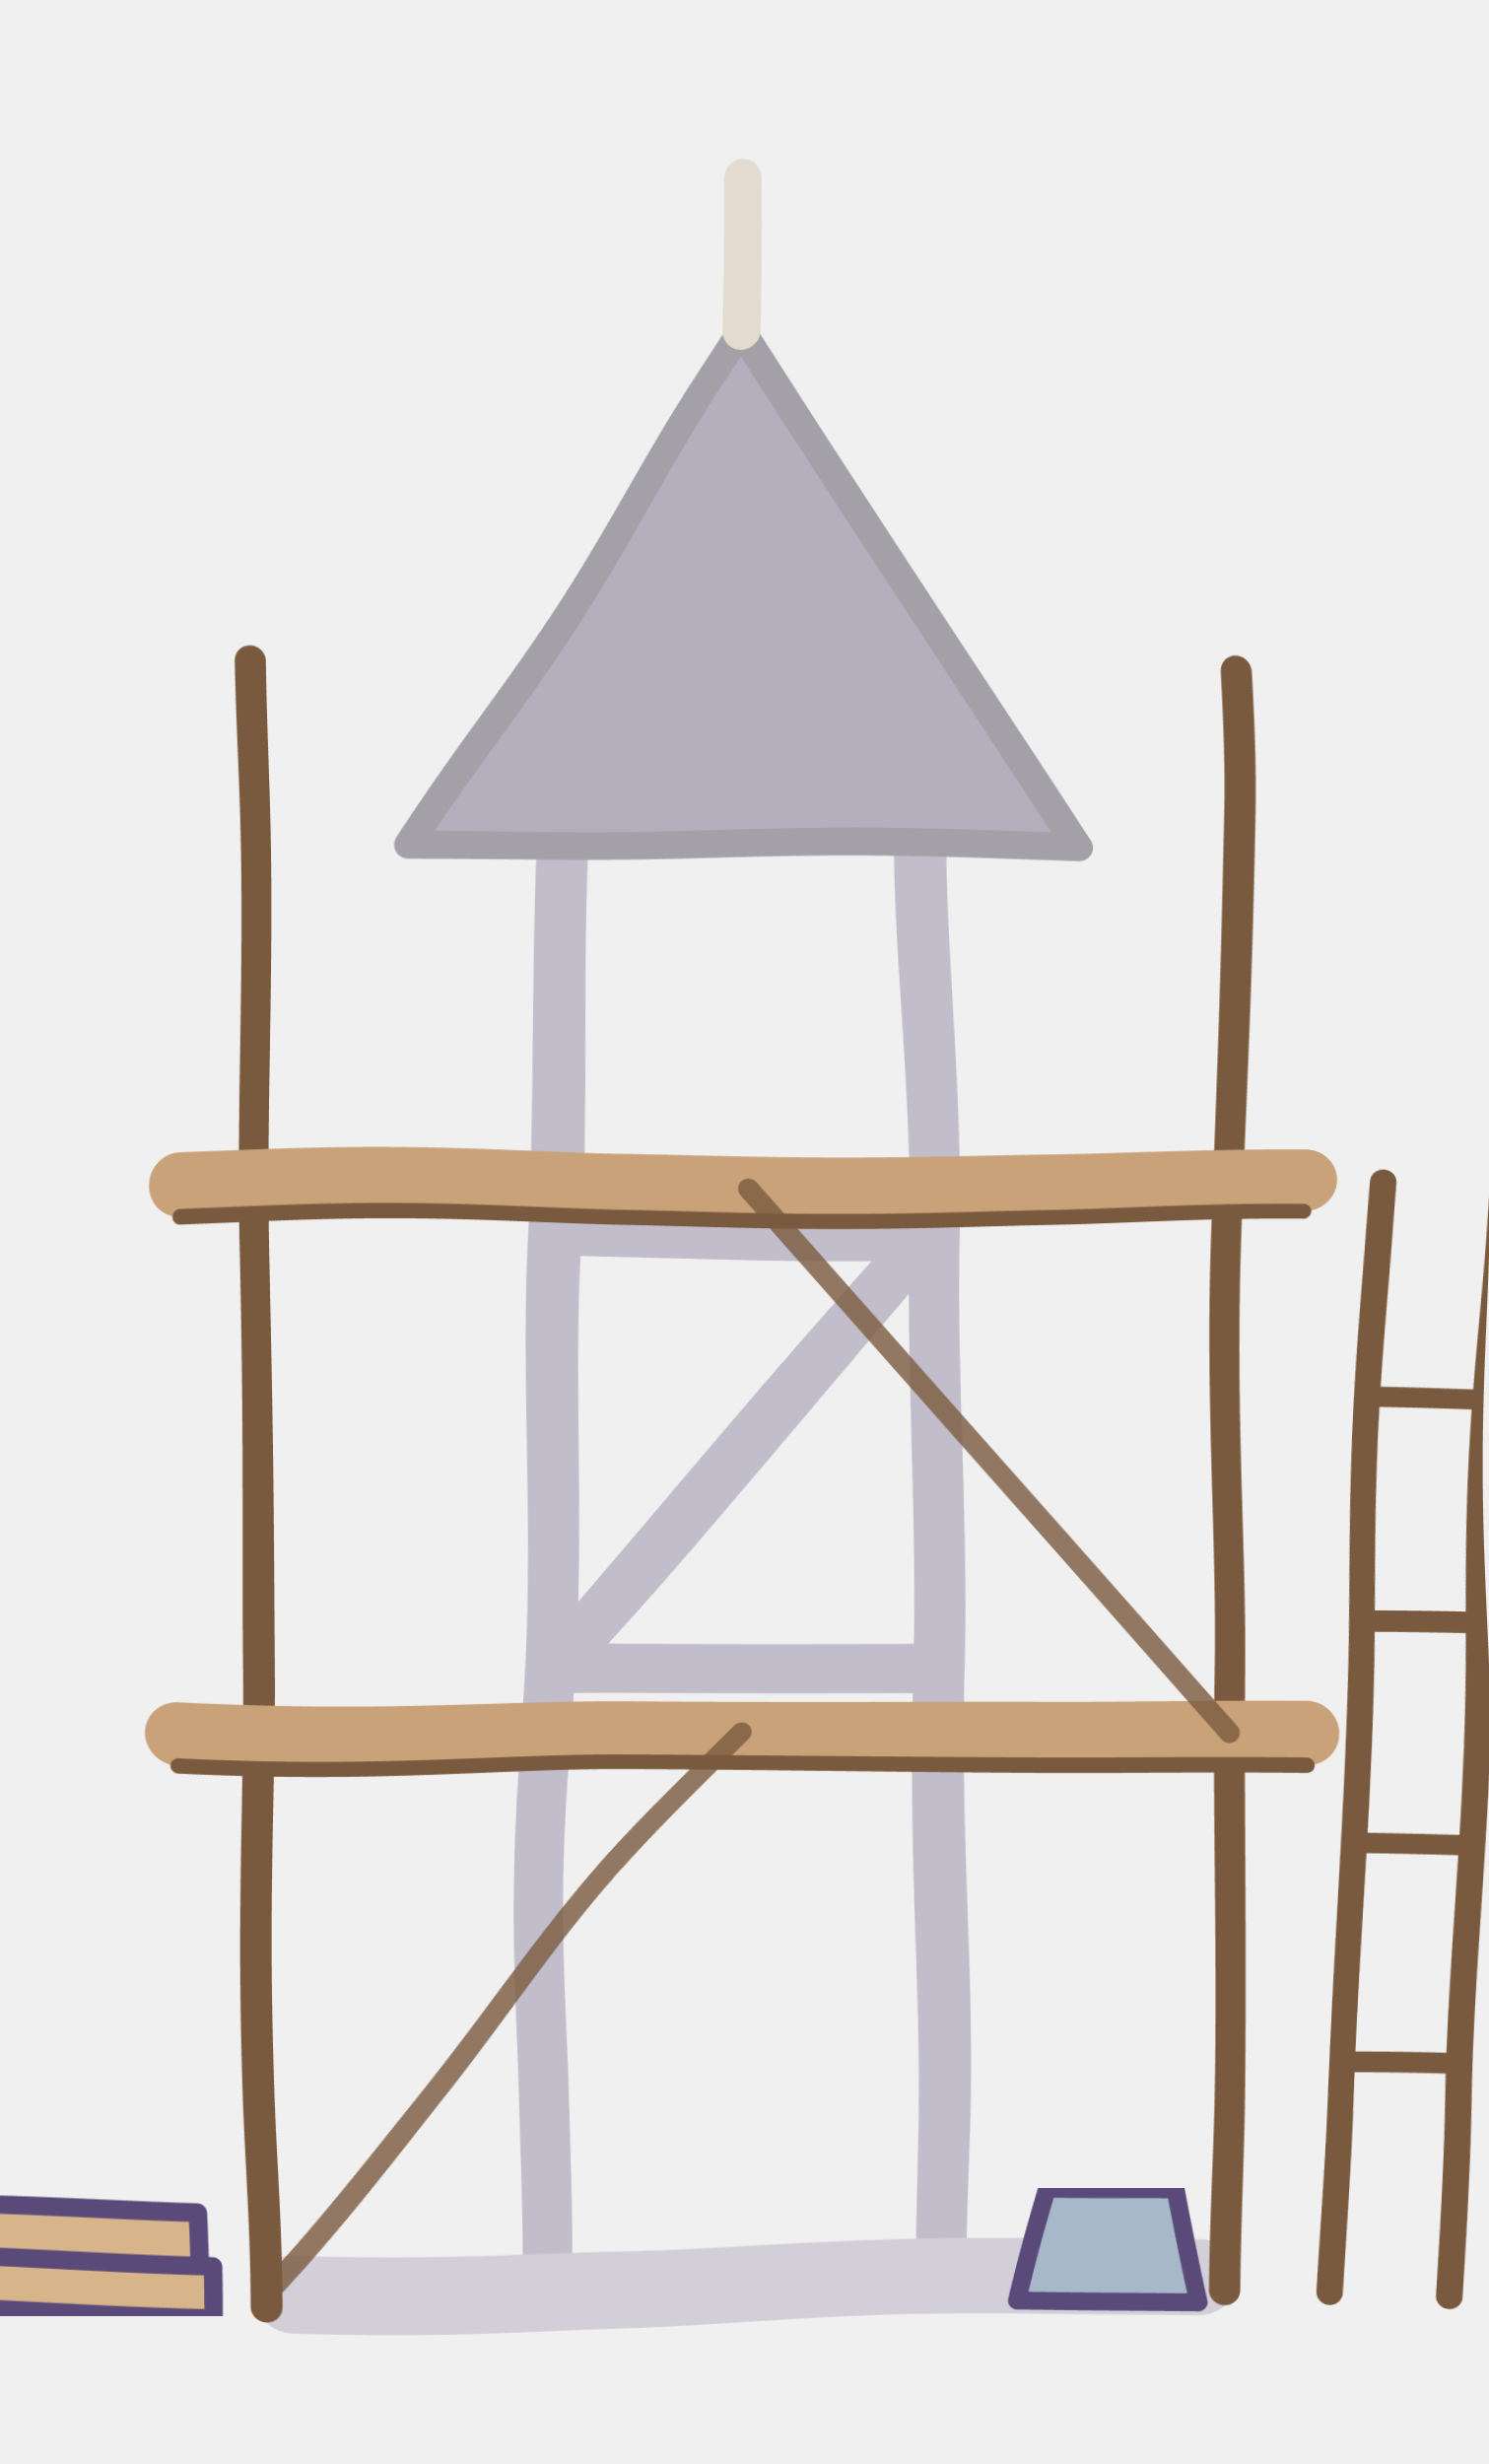
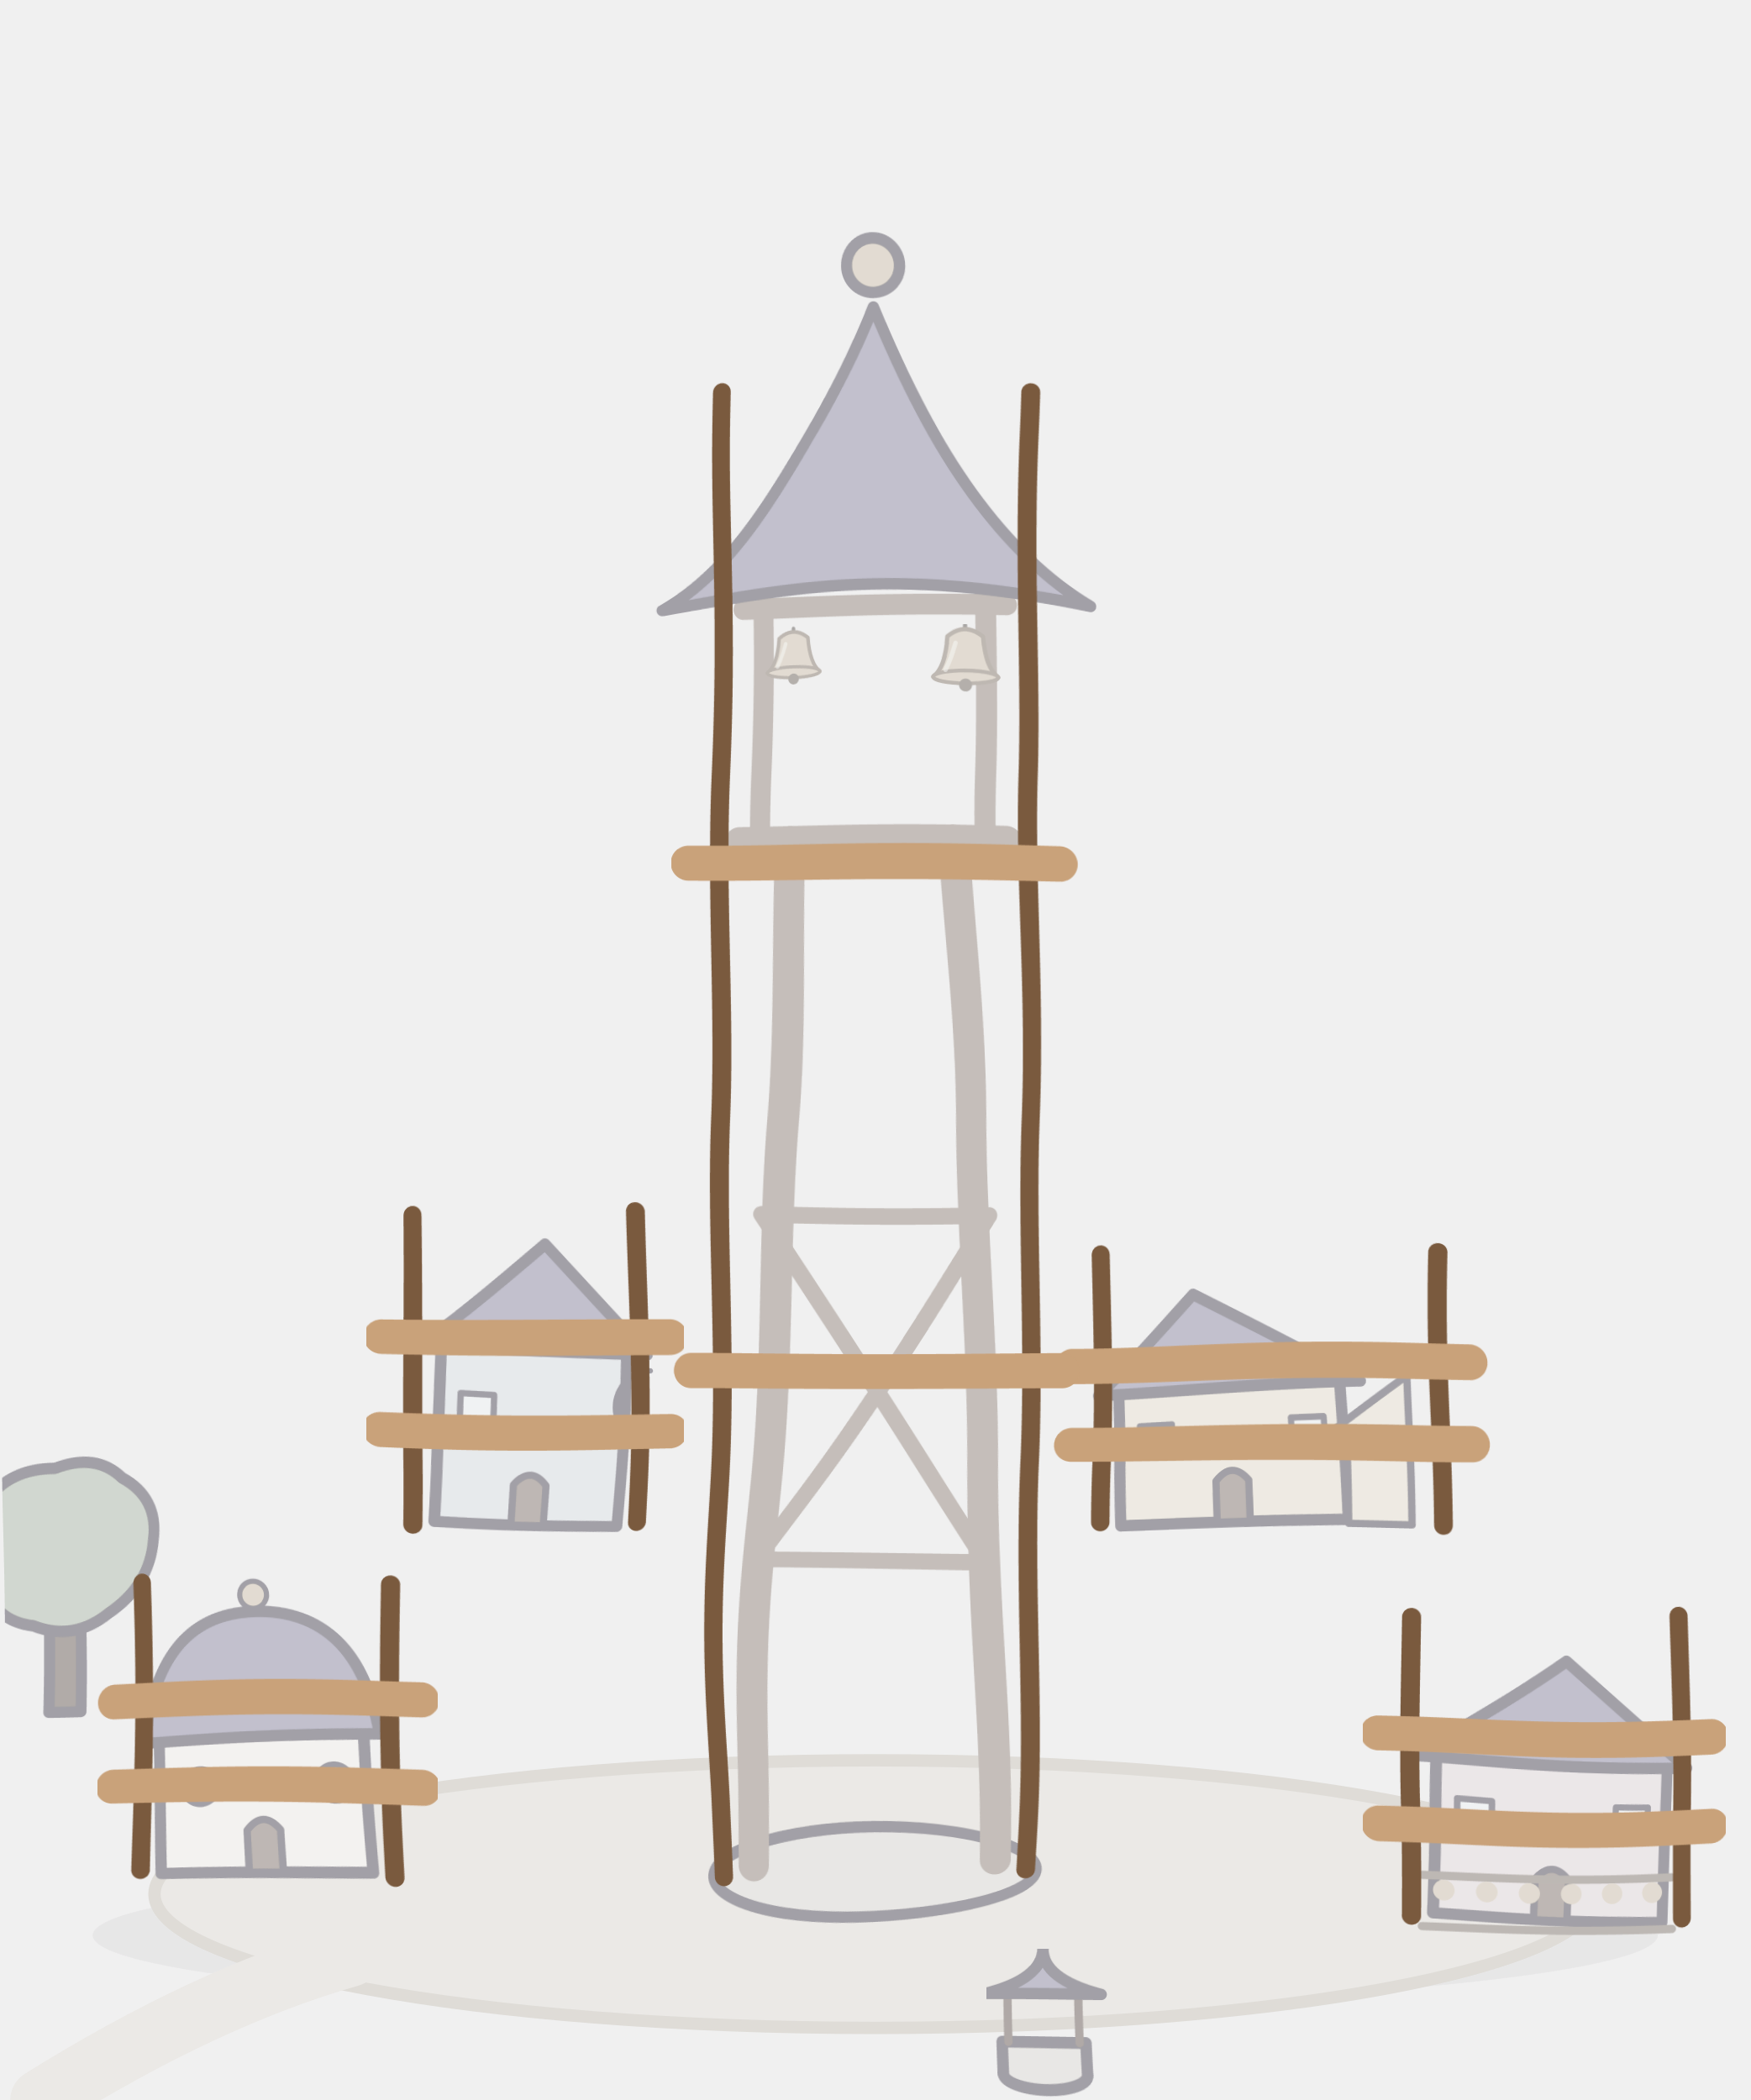
- <svg xmlns="http://www.w3.org/2000/svg" viewBox="1318 470 116 192" width="116" height="192">
+ <svg xmlns="http://www.w3.org/2000/svg" viewBox="1296 458 170 204" width="170" height="204">
  <defs>
    <filter id="firka" x="-5%" y="-5%" width="110%" height="110%">
      <feTurbulence type="fractalNoise" baseFrequency="0.03" numOctaves="1" seed="4" />
      <feDisplacementMap in="SourceGraphic" scale="3" />
    </filter>
    <filter id="szurke">
-       <feColorMatrix type="saturate" values=".3" />
+       <feColorMatrix type="saturate" values=".25" />
    </filter>
  </defs>
  <g opacity=".5" filter="url(#szurke)">
-     <g filter="url(#firka)" stroke="#5a4a7a" stroke-width="2.2" stroke-linejoin="round" stroke-linecap="round">
-       <g id="h-dallam-ter">
-         <path d="M1360,648 L1362,532 M1392,648 L1390,532 M1361,600 L1391,600 M1362,566 L1390,566 M1361,600 L1390,566" stroke="#9b7fcf" stroke-width="4" />
-         <path d="M1350,536 L1376,496 L1402,536 Z" fill="#7d63b5" />
-         <path d="M1376,496 L1376,484" stroke="#f2c14e" stroke-width="3" />
-         <path d="M1340,648 L1412,648" stroke="#c3a5e0" stroke-width="6" />
+     <ellipse cx="1381" cy="646" rx="76" ry="7" fill="#3c2a50" opacity="0.08" stroke="none" />
+     <ellipse cx="1381" cy="642" rx="70" ry="13" fill="#efe0c4" stroke="#d9c79c" stroke-width="1.2" />
+     <path d="M1300,662 Q1316,652 1330,648" stroke="#efe0c4" stroke-width="6" fill="none" stroke-linecap="round" />
+     <g filter="url(#firka)" stroke="#5a4a7a" stroke-width="1.1" stroke-linejoin="round" stroke-linecap="round">
+       <g transform="translate(1302 624)">
+         <path d="M-1.6,0 V-9 H1.6 V0 Z" fill="#8a5e40" />
+         <path d="M9.3,-16 Q8.8,-11.8 4.5,-9.4 Q0.8,-6.9 -3.2,-8.5 Q-7.1,-9 -8,-12.7 Q-10,-16.7 -7.7,-20.4 Q-5.3,-23.5 -0.6,-23.3 Q3.6,-24.6 6.3,-22 Q10,-19.9 9.3,-16 Z" fill="#94c983" />
+       </g>
+     </g>
+     <g filter="url(#firka)" stroke="#5a4a7a" stroke-width="1.1" stroke-linejoin="round" stroke-linecap="round">
+       <g transform="translate(1322 640)">
+         <g transform="rotate(-2)">
+           <path d="M-10,0 V-14 H10 V0 Z" fill="#fdf3e2" />
+           <path d="M-11.5,-13 Q-10,-25 0,-25 Q10,-25 11.5,-13 Z" fill="#9585e0" />
+           <circle cx="0" cy="-26.6" r="1.3" fill="#f2c14e" stroke-width=".5" />
+           <path d="M-1.6,0 V-4 Q0,-6 1.6,-4 V0 Z" fill="#a8764f" stroke-width=".7" />
+           <circle cx="-6" cy="-8.4" r="1.7" fill="#e9f4fb" stroke-width=".6" />
+           <circle cx="7" cy="-8.4" r="1.7" fill="#e9f4fb" stroke-width=".6" />
+         </g>
+       </g>
+       <g transform="translate(1347 606)">
+         <g transform="rotate(2.4)">
+           <path d="M-9,0 V-18 H9 V0 Z" fill="#d3e4f7" />
+           <path d="M-11,-17 L1,-27 L11,-17 Z" fill="#9585e0" />
+           <path d="M-1.6,0 V-4 Q0,-6 1.6,-4 V0 Z" fill="#a8764f" stroke-width=".7" />
+           <rect x="-7" y="-12.6" width="3.2" height="3" fill="#e9f4fb" stroke-width=".6" />
+         </g>
+         <path d="M12,-15 A3.4 3.4 0 1 0 12,-8 A2.4 2.6 0 1 1 12,-15 Z" fill="#fce49a" stroke-width=".5" />
+       </g>
+       <g transform="translate(1416 606)">
+         <g transform="rotate(-2)">
+           <path d="M-11,0 V-14 H11 V0 Z" fill="#fde39a" />
+           <path d="M-13,-13 L-3,-22 L13,-13 Z" fill="#9585e0" />
+           <path d="M-1.6,0 V-4 Q0,-6 1.6,-4 V0 Z" fill="#a8764f" stroke-width=".7" />
+           <rect x="-9" y="-9.8" width="3.2" height="3" fill="#e9f4fb" stroke-width=".6" />
+           <rect x="6" y="-9.8" width="3.2" height="3" fill="#e9f4fb" stroke-width=".6" />
+         </g>
+         <path d="M11,0 V-9 H17 V0 Z M10,-9 L17,-14 V-9 Z" fill="#fde39a" stroke-width=".7" />
+       </g>
+     </g>
+     <g filter="url(#firka)" stroke="#5a4a7a" stroke-width="1.1" stroke-linejoin="round" stroke-linecap="round">
+       <ellipse cx="1381" cy="640" rx="16" ry="4.4" fill="#e6dccb" />
+       <path d="M1369,639 L1373,540 M1393,639 L1389,540" stroke="#b5855a" stroke-width="3" />
+       <path d="M1370,610 L1392,576 M1392,610 L1370,576 M1370,610 H1392 M1371,576 H1391" stroke="#b5855a" stroke-width="1.6" />
+       <path d="M1368,540 H1394" stroke="#b5855a" stroke-width="3" />
+       <path d="M1370,540 V516 M1392,540 V516 M1368,517 H1394" stroke="#b5855a" stroke-width="2" />
+       <path d="M1360,517 Q1372,510 1381,488 Q1390,510 1402,517 Q1381,513 1360,517 Z" fill="#9585e0" />
+       <circle cx="1381" cy="484" r="2.6" fill="#f2c14e" />
+     </g>
+     <g filter="url(#firka)" stroke="#5a4a7a" stroke-width="1.1" stroke-linejoin="round" stroke-linecap="round">
+       <g transform="translate(1373 519) scale(.22)">
+         <path d="M0,0 V3.6" stroke="#6e5a4a" stroke-width="1.6" />
+         <path d="M-6.6,4.2 Q-7.4,15.6 -12,19.2 H12 Q7.4,15.6 6.6,4.2 Q0,-1.2 -6.6,4.2 Z" fill="#f2c14e" stroke="#a8782a" stroke-width="1.6" />
+         <ellipse cx="0" cy="19.2" rx="12" ry="2.4" fill="#f2c14e" stroke="#a8782a" stroke-width="1.4" />
+         <circle cx="0" cy="22.2" r="2.4" fill="#8a6a3a" stroke="none" />
+         <path d="M-3.6,6.6 Q-5.4,12.6 -7.4,16.6" stroke="#fff" stroke-width="1.7" opacity=".55" fill="none" stroke-linecap="round" />
+       </g>
+       <g transform="translate(1390 519) scale(.26)">
+         <path d="M0,0 V3.6" stroke="#6e5a4a" stroke-width="1.6" />
+         <path d="M-6.6,4.2 Q-7.4,15.6 -12,19.2 H12 Q7.4,15.6 6.6,4.2 Q0,-1.2 -6.6,4.2 Z" fill="#f2c14e" stroke="#a8782a" stroke-width="1.6" />
+         <ellipse cx="0" cy="19.2" rx="12" ry="2.4" fill="#f2c14e" stroke="#a8782a" stroke-width="1.4" />
+         <circle cx="0" cy="22.2" r="2.4" fill="#8a6a3a" stroke="none" />
+         <path d="M-3.6,6.6 Q-5.4,12.6 -7.4,16.6" stroke="#fff" stroke-width="1.7" opacity=".55" fill="none" stroke-linecap="round" />
+       </g>
+     </g>
+     <g filter="url(#firka)" stroke="#5a4a7a" stroke-width="1.1" stroke-linejoin="round" stroke-linecap="round">
+       <g transform="translate(1446 644)">
+         <g transform="rotate(1.8)">
+           <path d="M-11,0 V-16 H11 V0 Z" fill="#f9d6e2" />
+           <path d="M-13,-15 L1,-25 L13,-15 Z" fill="#9585e0" />
+           <path d="M-1.6,0 V-4 Q0,-6 1.6,-4 V0 Z" fill="#a8764f" stroke-width=".7" />
+           <rect x="-9" y="-11.2" width="3.2" height="3" fill="#e9f4fb" stroke-width=".6" />
+           <rect x="6" y="-11.2" width="3.2" height="3" fill="#e9f4fb" stroke-width=".6" />
+         </g>
+         <path d="M-12,1 H12 M-12,-4 H12" stroke="#a07a54" stroke-width=".8" />
+         <circle cx="-10" cy="-2.6" r="1" fill="#f2c14e" stroke="none" />
+         <circle cx="-6" cy="-2.6" r="1" fill="#f2c14e" stroke="none" />
+         <circle cx="-2" cy="-2.6" r="1" fill="#f2c14e" stroke="none" />
+         <circle cx="2" cy="-2.6" r="1" fill="#f2c14e" stroke="none" />
+         <circle cx="6" cy="-2.6" r="1" fill="#f2c14e" stroke="none" />
+         <circle cx="10" cy="-2.6" r="1" fill="#f2c14e" stroke="none" />
+       </g>
+     </g>
+     <g filter="url(#firka)" stroke="#5a4a7a" stroke-width="1.1" stroke-linejoin="round" stroke-linecap="round">
+       <g transform="translate(1398 660)">
+         <ellipse cx="0" cy="0" rx="4" ry="1.4" fill="#e6dccb" />
+         <path d="M-4,0 V-3 H4 V0" fill="#e6dccb" />
+         <path d="M-3.4,-3 V-8 M3.4,-3 V-8" stroke="#8a5a3a" stroke-width=".8" />
+         <path d="M-5.6,-7.6 Q0,-9 0,-12 Q0,-9 5.6,-7.6 Z" fill="#9585e0" />
      </g>
    </g>
  </g>
-   <g filter="url(#firka)" stroke="#7a5a3e" stroke-width="2.4" stroke-linecap="round" fill="none">
-     <path d="M1338.0,649.0 L1338.0,522.0" />
-     <path d="M1414.0,649.0 L1414.0,522.0" />
-     <path d="M1332.0,605.2 L1420.0,605.2" stroke="#c9a27a" stroke-width="5" />
-     <path d="M1332.0,607.7 L1420.0,607.7" stroke-width="1.2" />
-     <path d="M1332.0,562.3 L1420.0,562.3" stroke="#c9a27a" stroke-width="5" />
-     <path d="M1332.0,564.8 L1420.0,564.8" stroke-width="1.2" />
-     <path d="M1338.0,648.0 L1376.0,605.2 M1414.0,605.2 L1376.0,562.3" stroke-width="1.6" opacity=".8" />
-     <path d="M1422.0,649.0 L1426.0,562.3 M1431.0,649.0 L1435.0,562.3" stroke-width="2" />
-     <path d="M1422.8,630.9 L1431.8,630.9" stroke-width="1.6" />
-     <path d="M1423.6,613.7 L1432.6,613.7" stroke-width="1.6" />
-     <path d="M1424.4,596.6 L1433.4,596.6" stroke-width="1.6" />
-     <path d="M1425.2,579.5 L1434.2,579.5" stroke-width="1.6" />
+   <g filter="url(#firka)" stroke="#7a5a3e" stroke-width="1.8" stroke-linecap="round" fill="none">
+     <path d="M1310,640 V612 M1334,640 V612" />
+     <path d="M1307,631.6 H1337 M1307,623.2 H1337" stroke="#c9a27a" stroke-width="3.4" />
  </g>
-   <g filter="url(#firka)" stroke="#5a4a7a" stroke-width="1.4" stroke-linejoin="round">
-     <path d="M1308.0,650.0 l26,0 l0,-4 l-26,0 Z M1311.0,646.0 l22,0 l0,-4 l-22,0 Z" fill="#d8b48a" />
-     <path d="M1398.0,650.0 l2,-9 l10,0 l2,9 Z" fill="#a7b9c9" />
+   <g filter="url(#firka)" stroke="#7a5a3e" stroke-width="1.8" stroke-linecap="round" fill="none">
+     <path d="M1336,606 V576 M1358,606 V576" />
+     <path d="M1333,596.9 H1361 M1333,587.8 H1361" stroke="#c9a27a" stroke-width="3.4" />
+   </g>
+   <g filter="url(#firka)" stroke="#7a5a3e" stroke-width="1.8" stroke-linecap="round" fill="none">
+     <path d="M1403,606 V580 M1436,606 V580" />
+     <path d="M1400,598.3 H1439 M1400,590.6 H1439" stroke="#c9a27a" stroke-width="3.4" />
+   </g>
+   <g filter="url(#firka)" stroke="#7a5a3e" stroke-width="1.8" stroke-linecap="round" fill="none">
+     <path d="M1433,644 V615 M1459,644 V615" />
+     <path d="M1430,635.2 H1462 M1430,626.5 H1462" stroke="#c9a27a" stroke-width="3.4" />
+   </g>
+   <g filter="url(#firka)" stroke="#7a5a3e" stroke-width="1.8" stroke-linecap="round" fill="none">
+     <path d="M1366,640 V496 M1396,640 V496" />
+     <path d="M1363,591 H1399 M1363,542 H1399" stroke="#c9a27a" stroke-width="3.4" />
  </g>
</svg>
